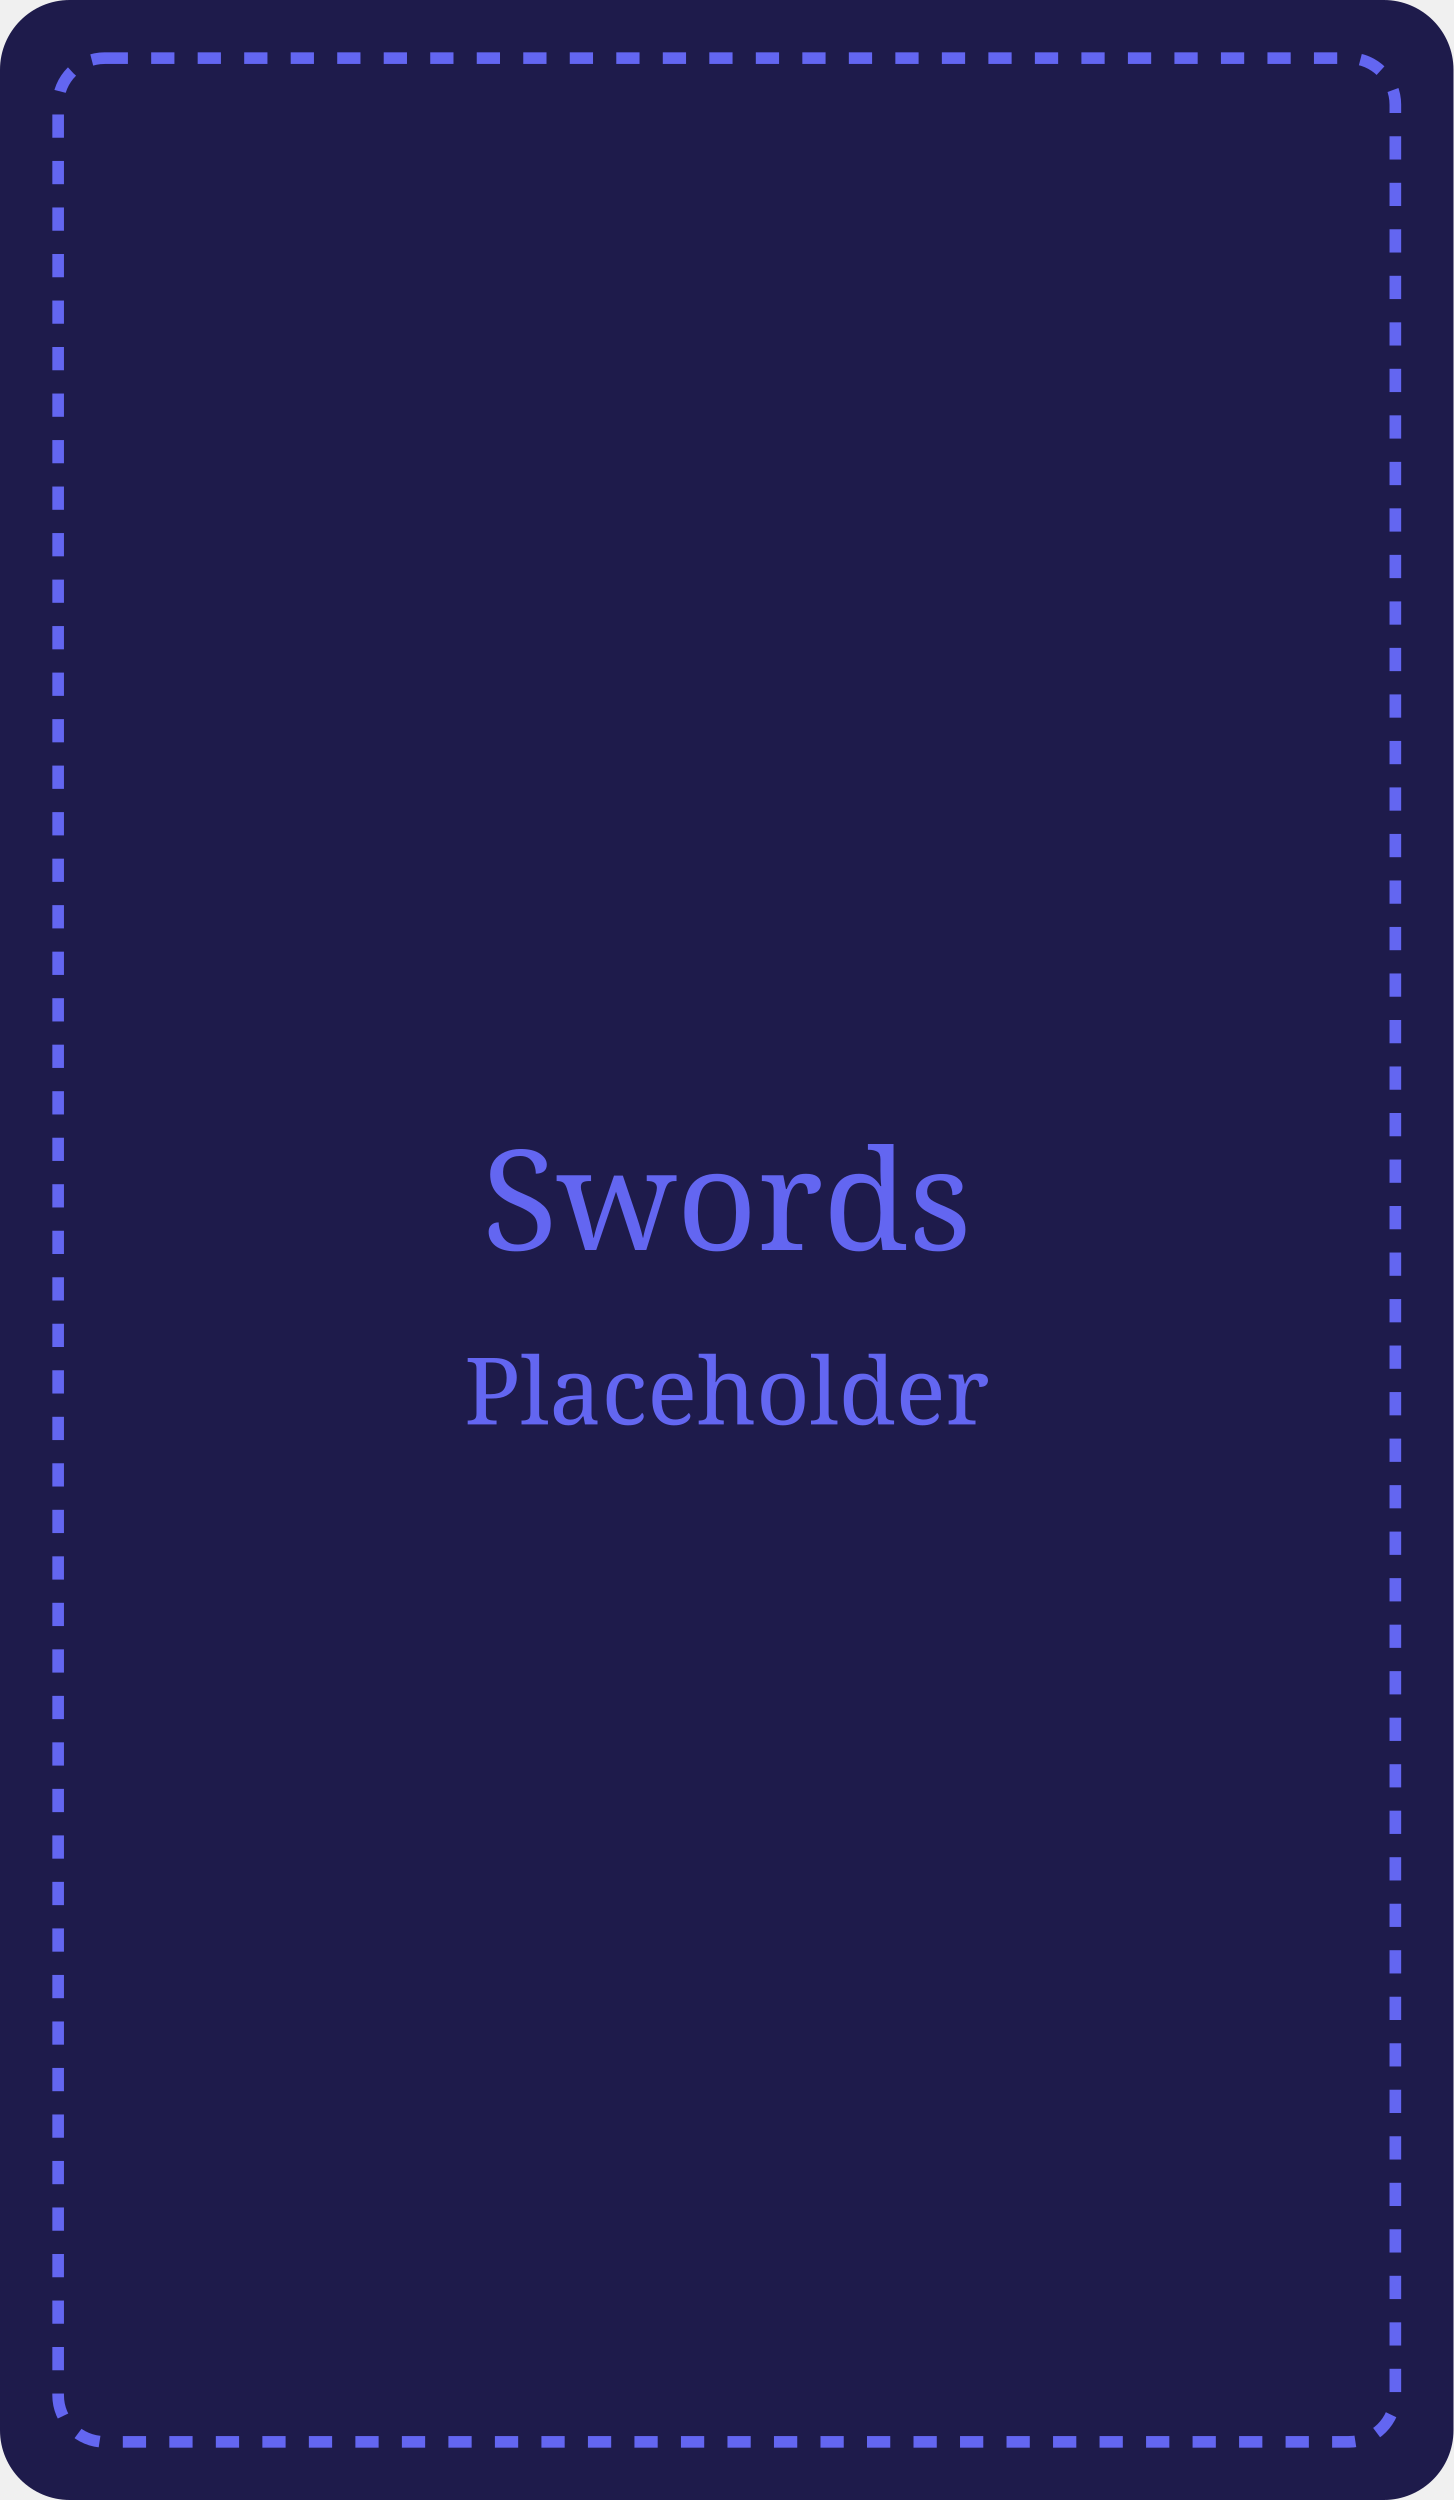
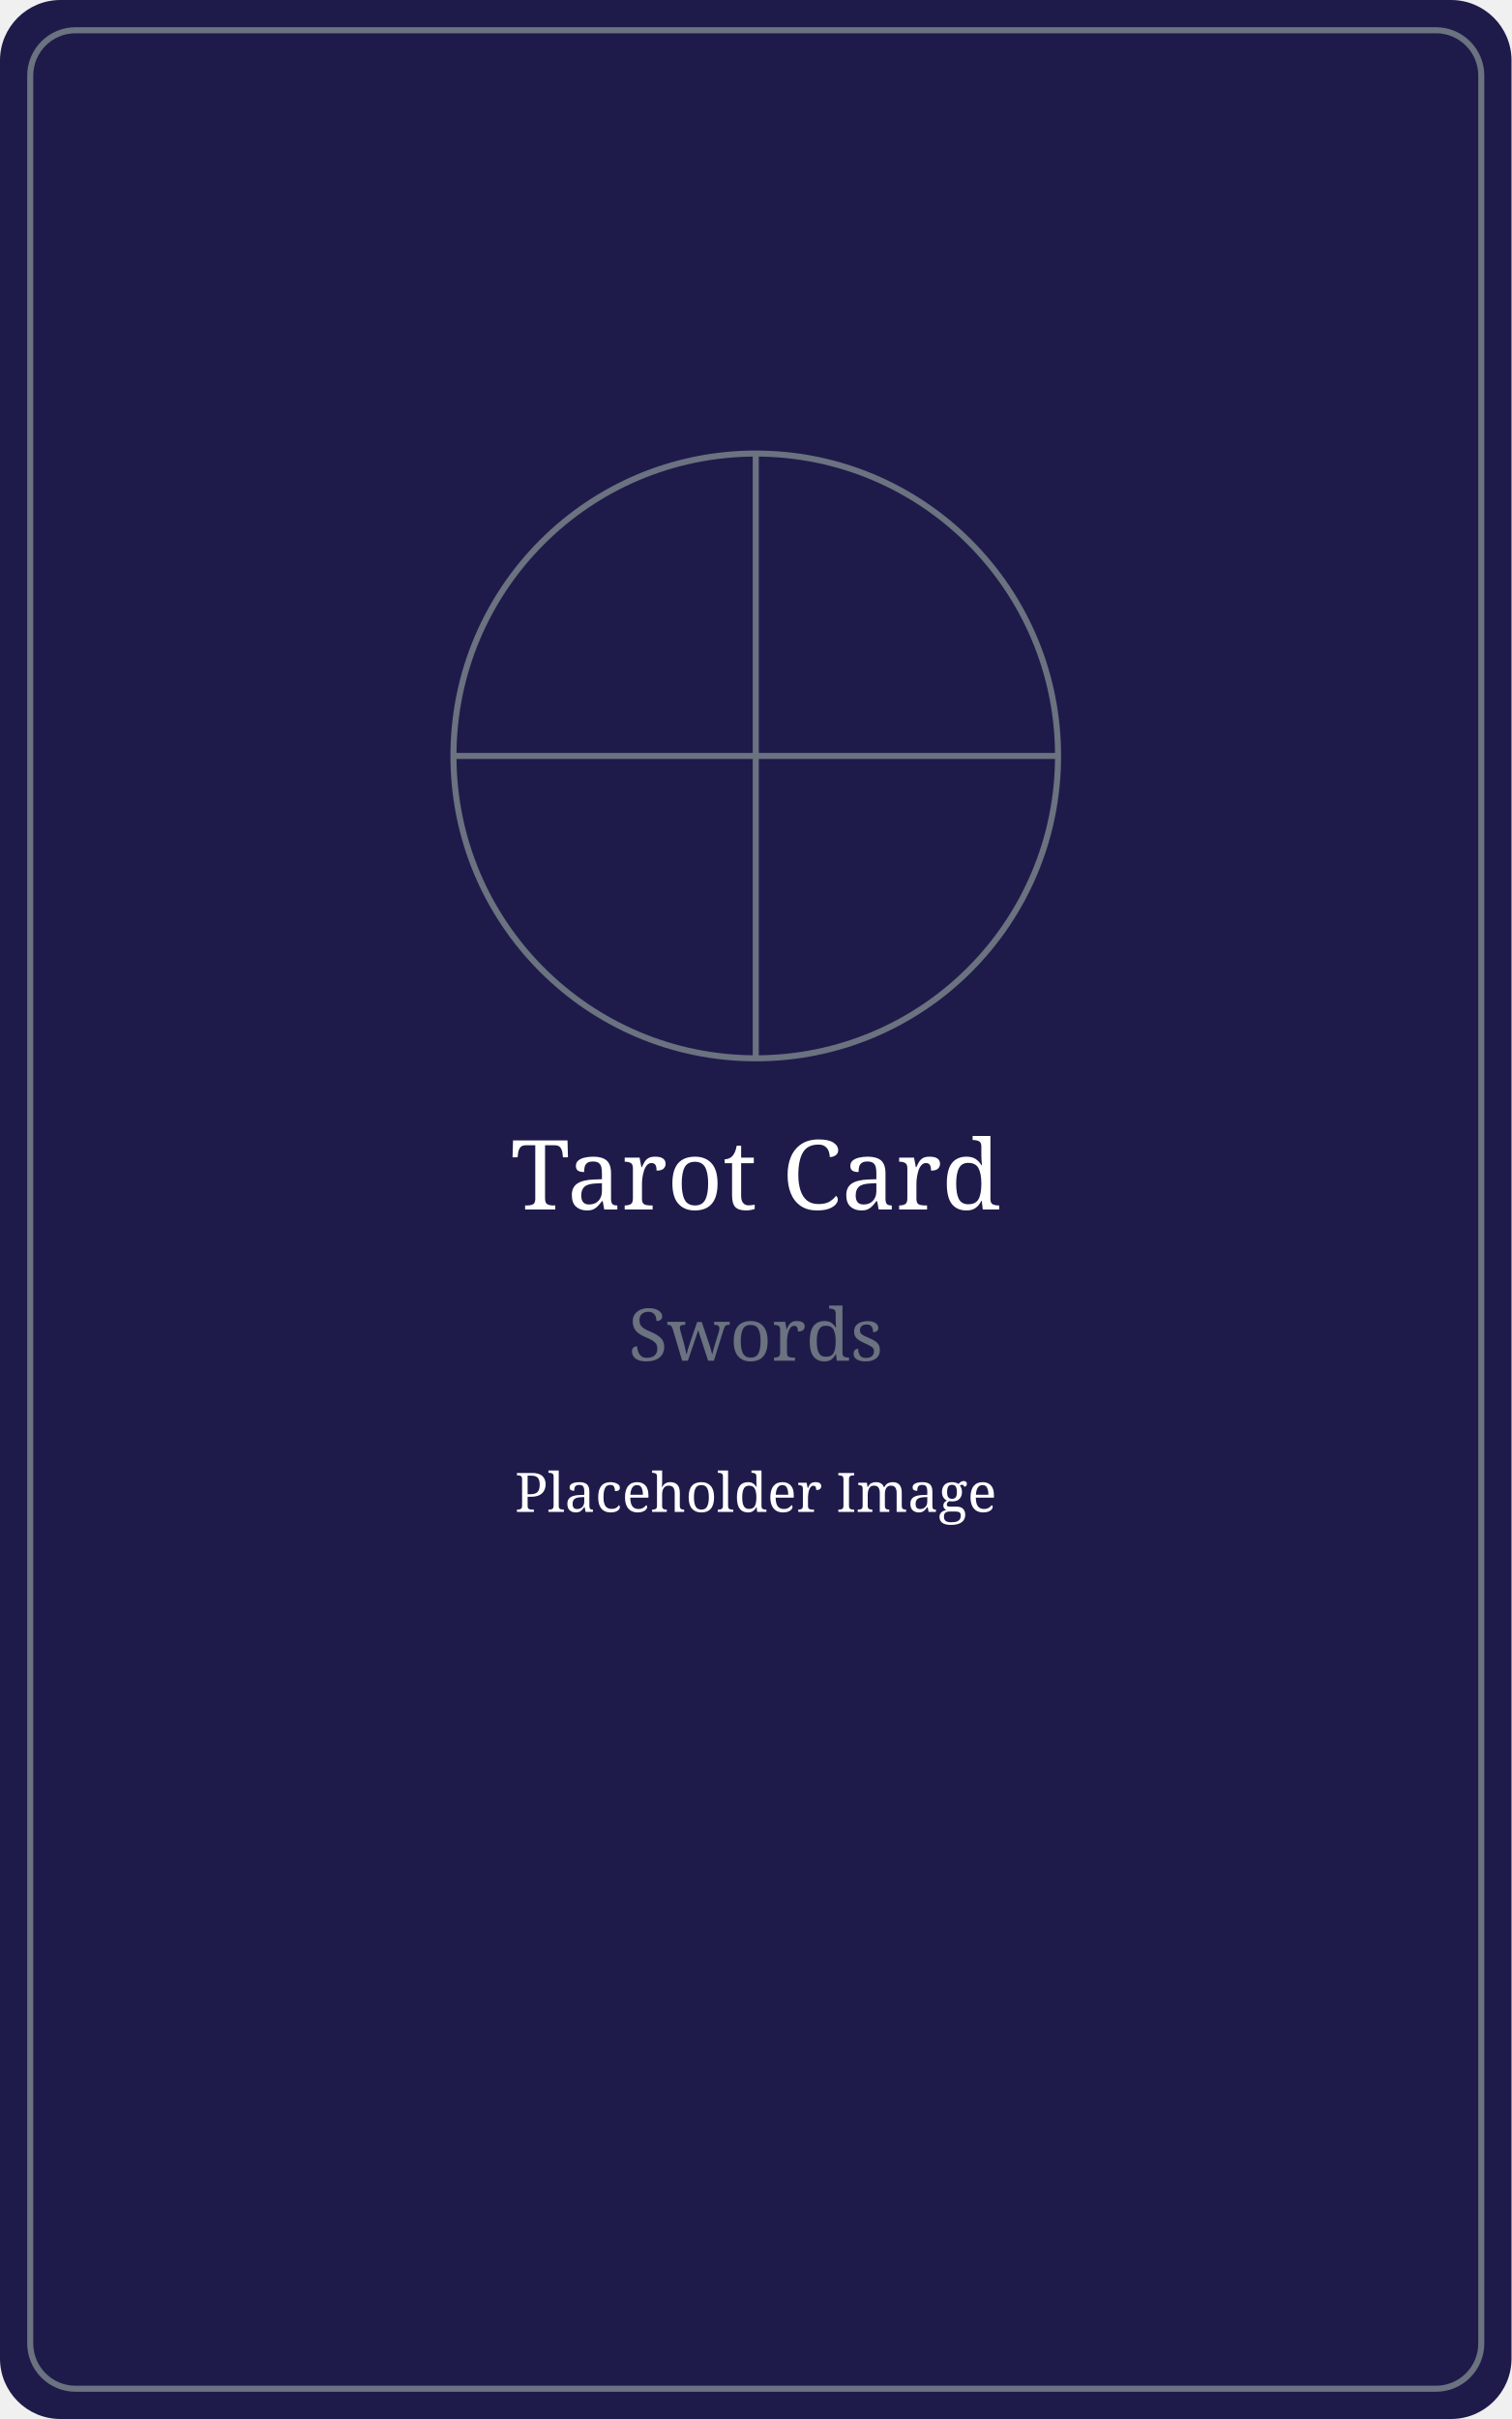
- <svg xmlns="http://www.w3.org/2000/svg" width="250" height="430" viewBox="0 0 250 430" fill="none">
-   <rect width="250" height="430" rx="12" fill="#1E1B4B" />
-   <rect x="10" y="10" width="230" height="410" rx="8" stroke="#6366F1" stroke-width="2" stroke-dasharray="4 4" />
-   <text x="125" y="215" font-family="serif" font-size="24" fill="#6366F1" text-anchor="middle">Swords</text>
-   <text x="125" y="245" font-family="serif" font-size="16" fill="#6366F1" text-anchor="middle">Placeholder</text>
+ <svg xmlns="http://www.w3.org/2000/svg" width="500" height="800" viewBox="0 0 500 800">
+   <rect width="500" height="800" rx="20" fill="#1E1B4B" />
+   <rect x="10" y="10" width="480" height="780" rx="15" stroke="#6B7280" stroke-width="2" fill="none" />
+   <text x="250" y="400" font-family="serif" font-size="32" text-anchor="middle" fill="#FFFFFF">Tarot Card</text>
+   <text x="250" y="450" font-family="serif" font-size="24" text-anchor="middle" fill="#6B7280">Swords</text>
+   <text x="250" y="500" font-family="serif" font-size="18" text-anchor="middle" fill="#FFFFFF">Placeholder Image</text>
+   <circle cx="250" cy="250" r="100" fill="none" stroke="#6B7280" stroke-width="2" />
+   <path d="M250,150 L250,350 M150,250 L350,250" stroke="#6B7280" stroke-width="2" />
</svg>
